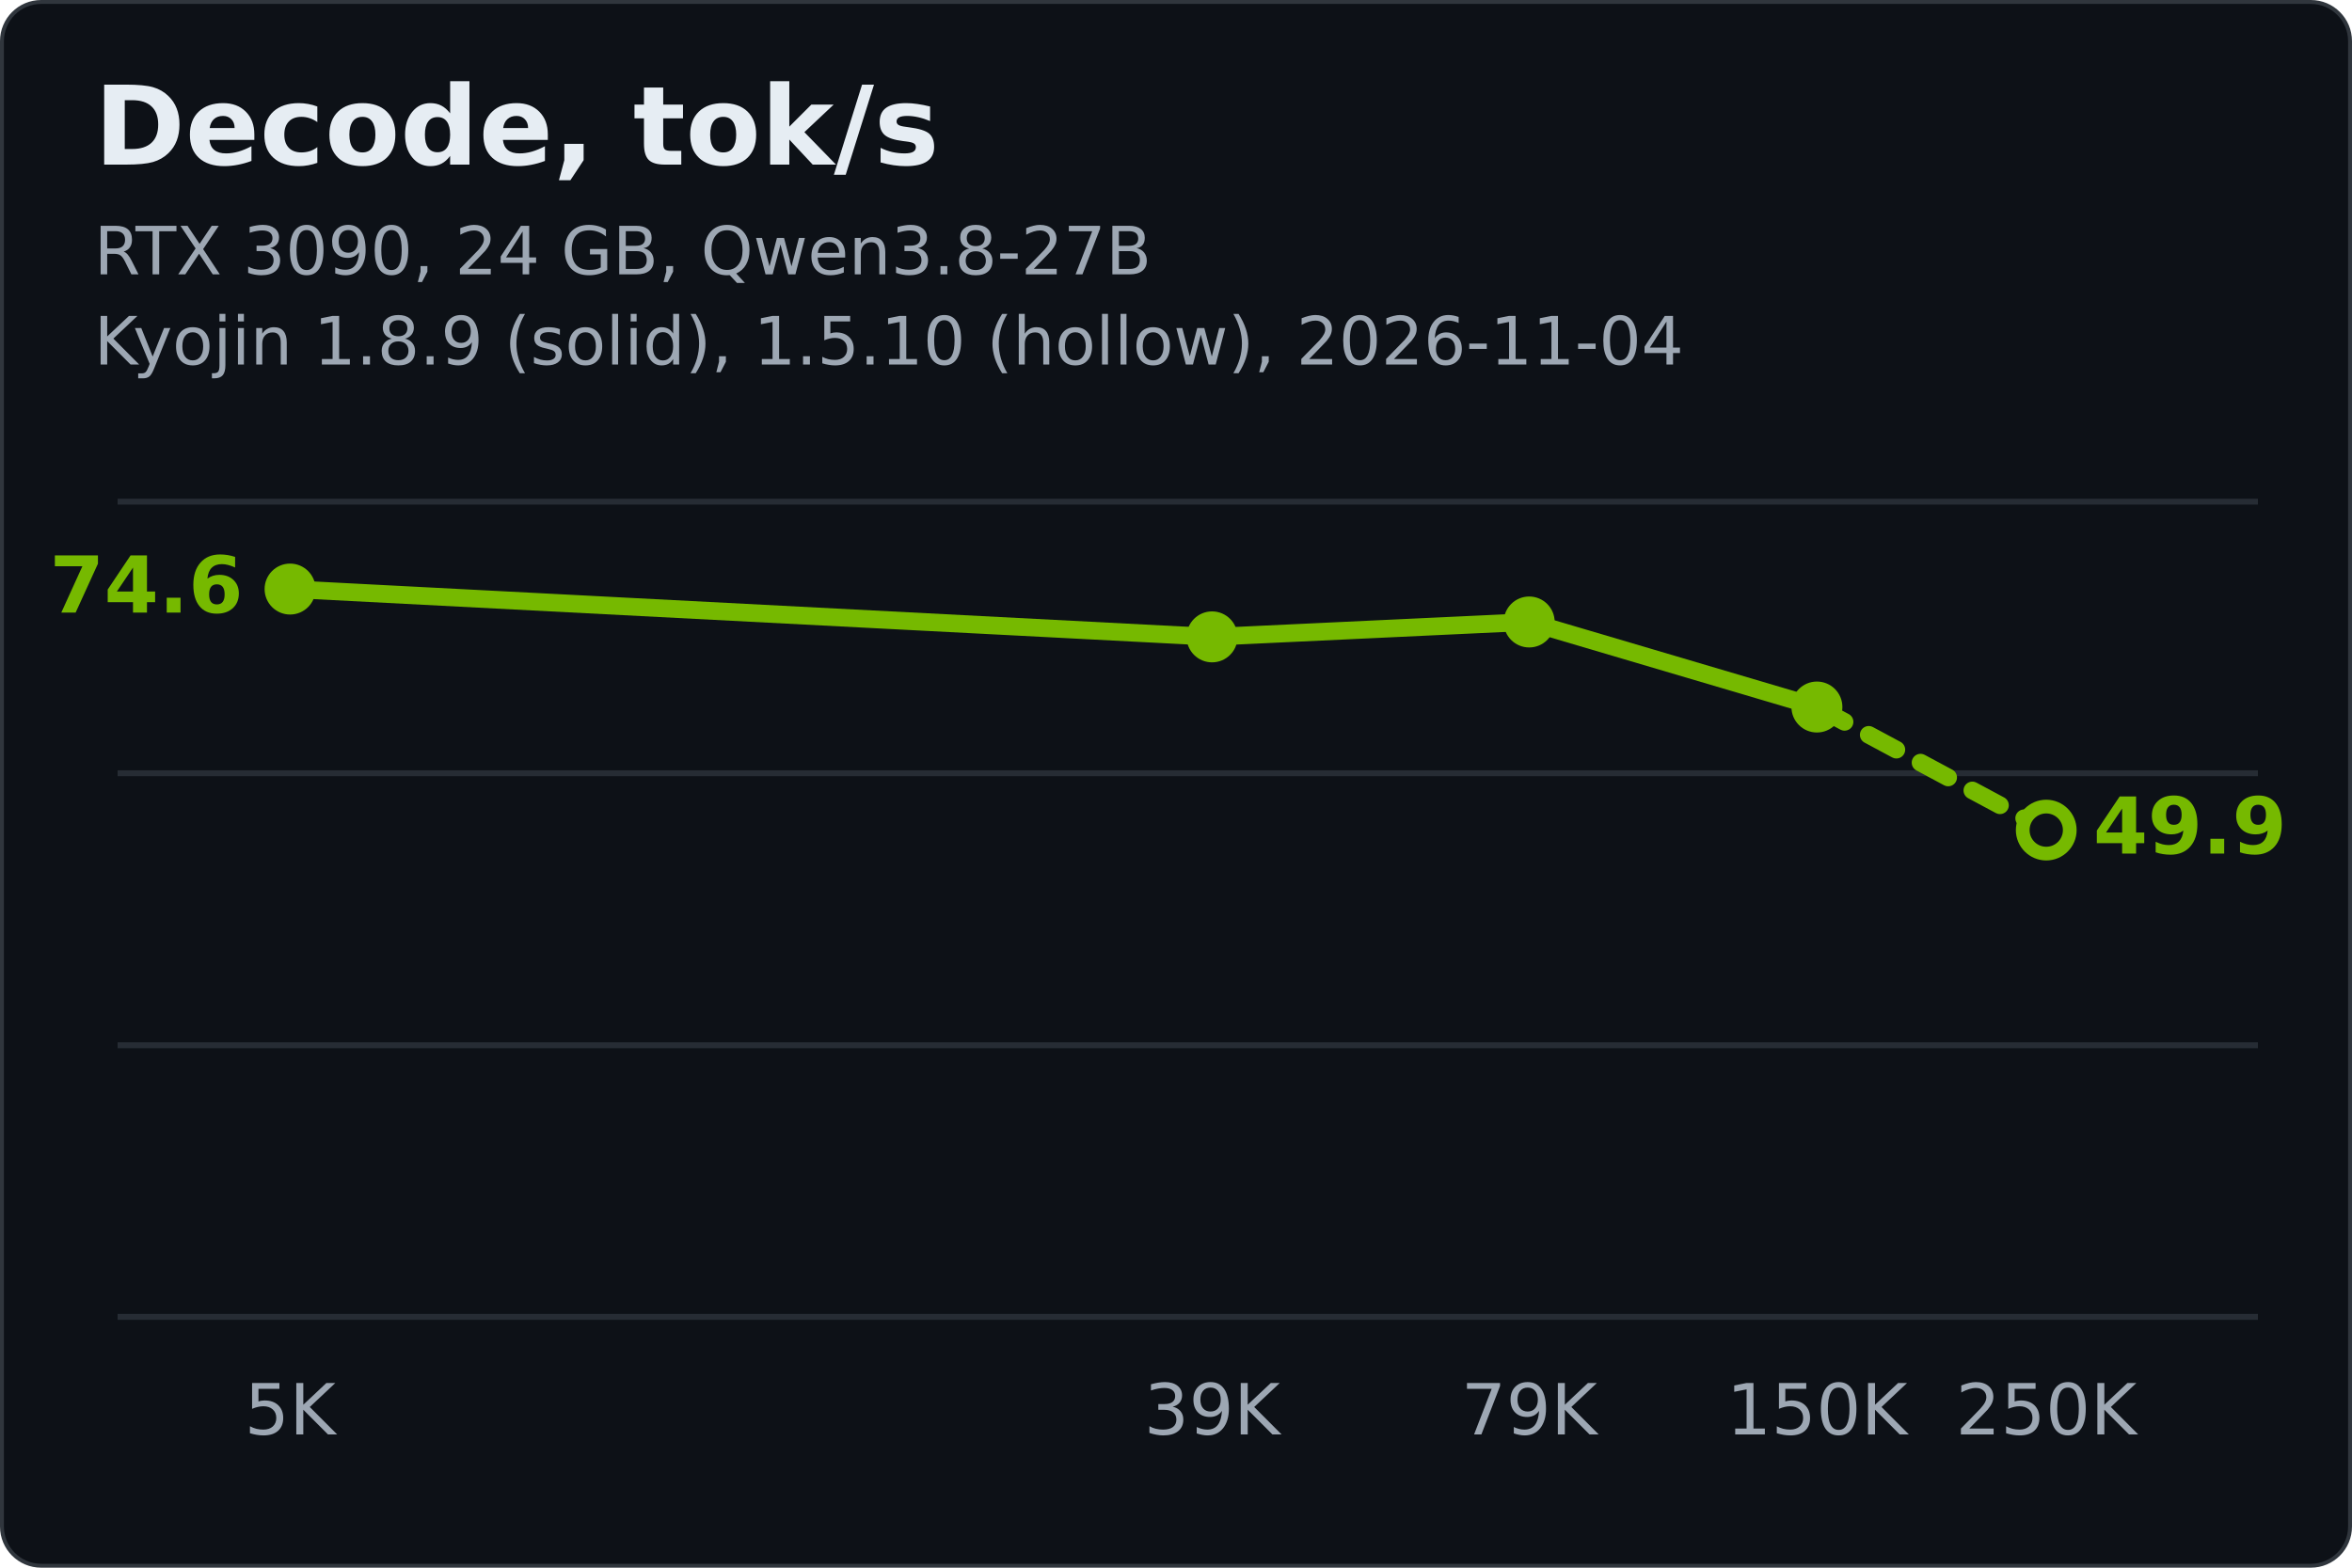
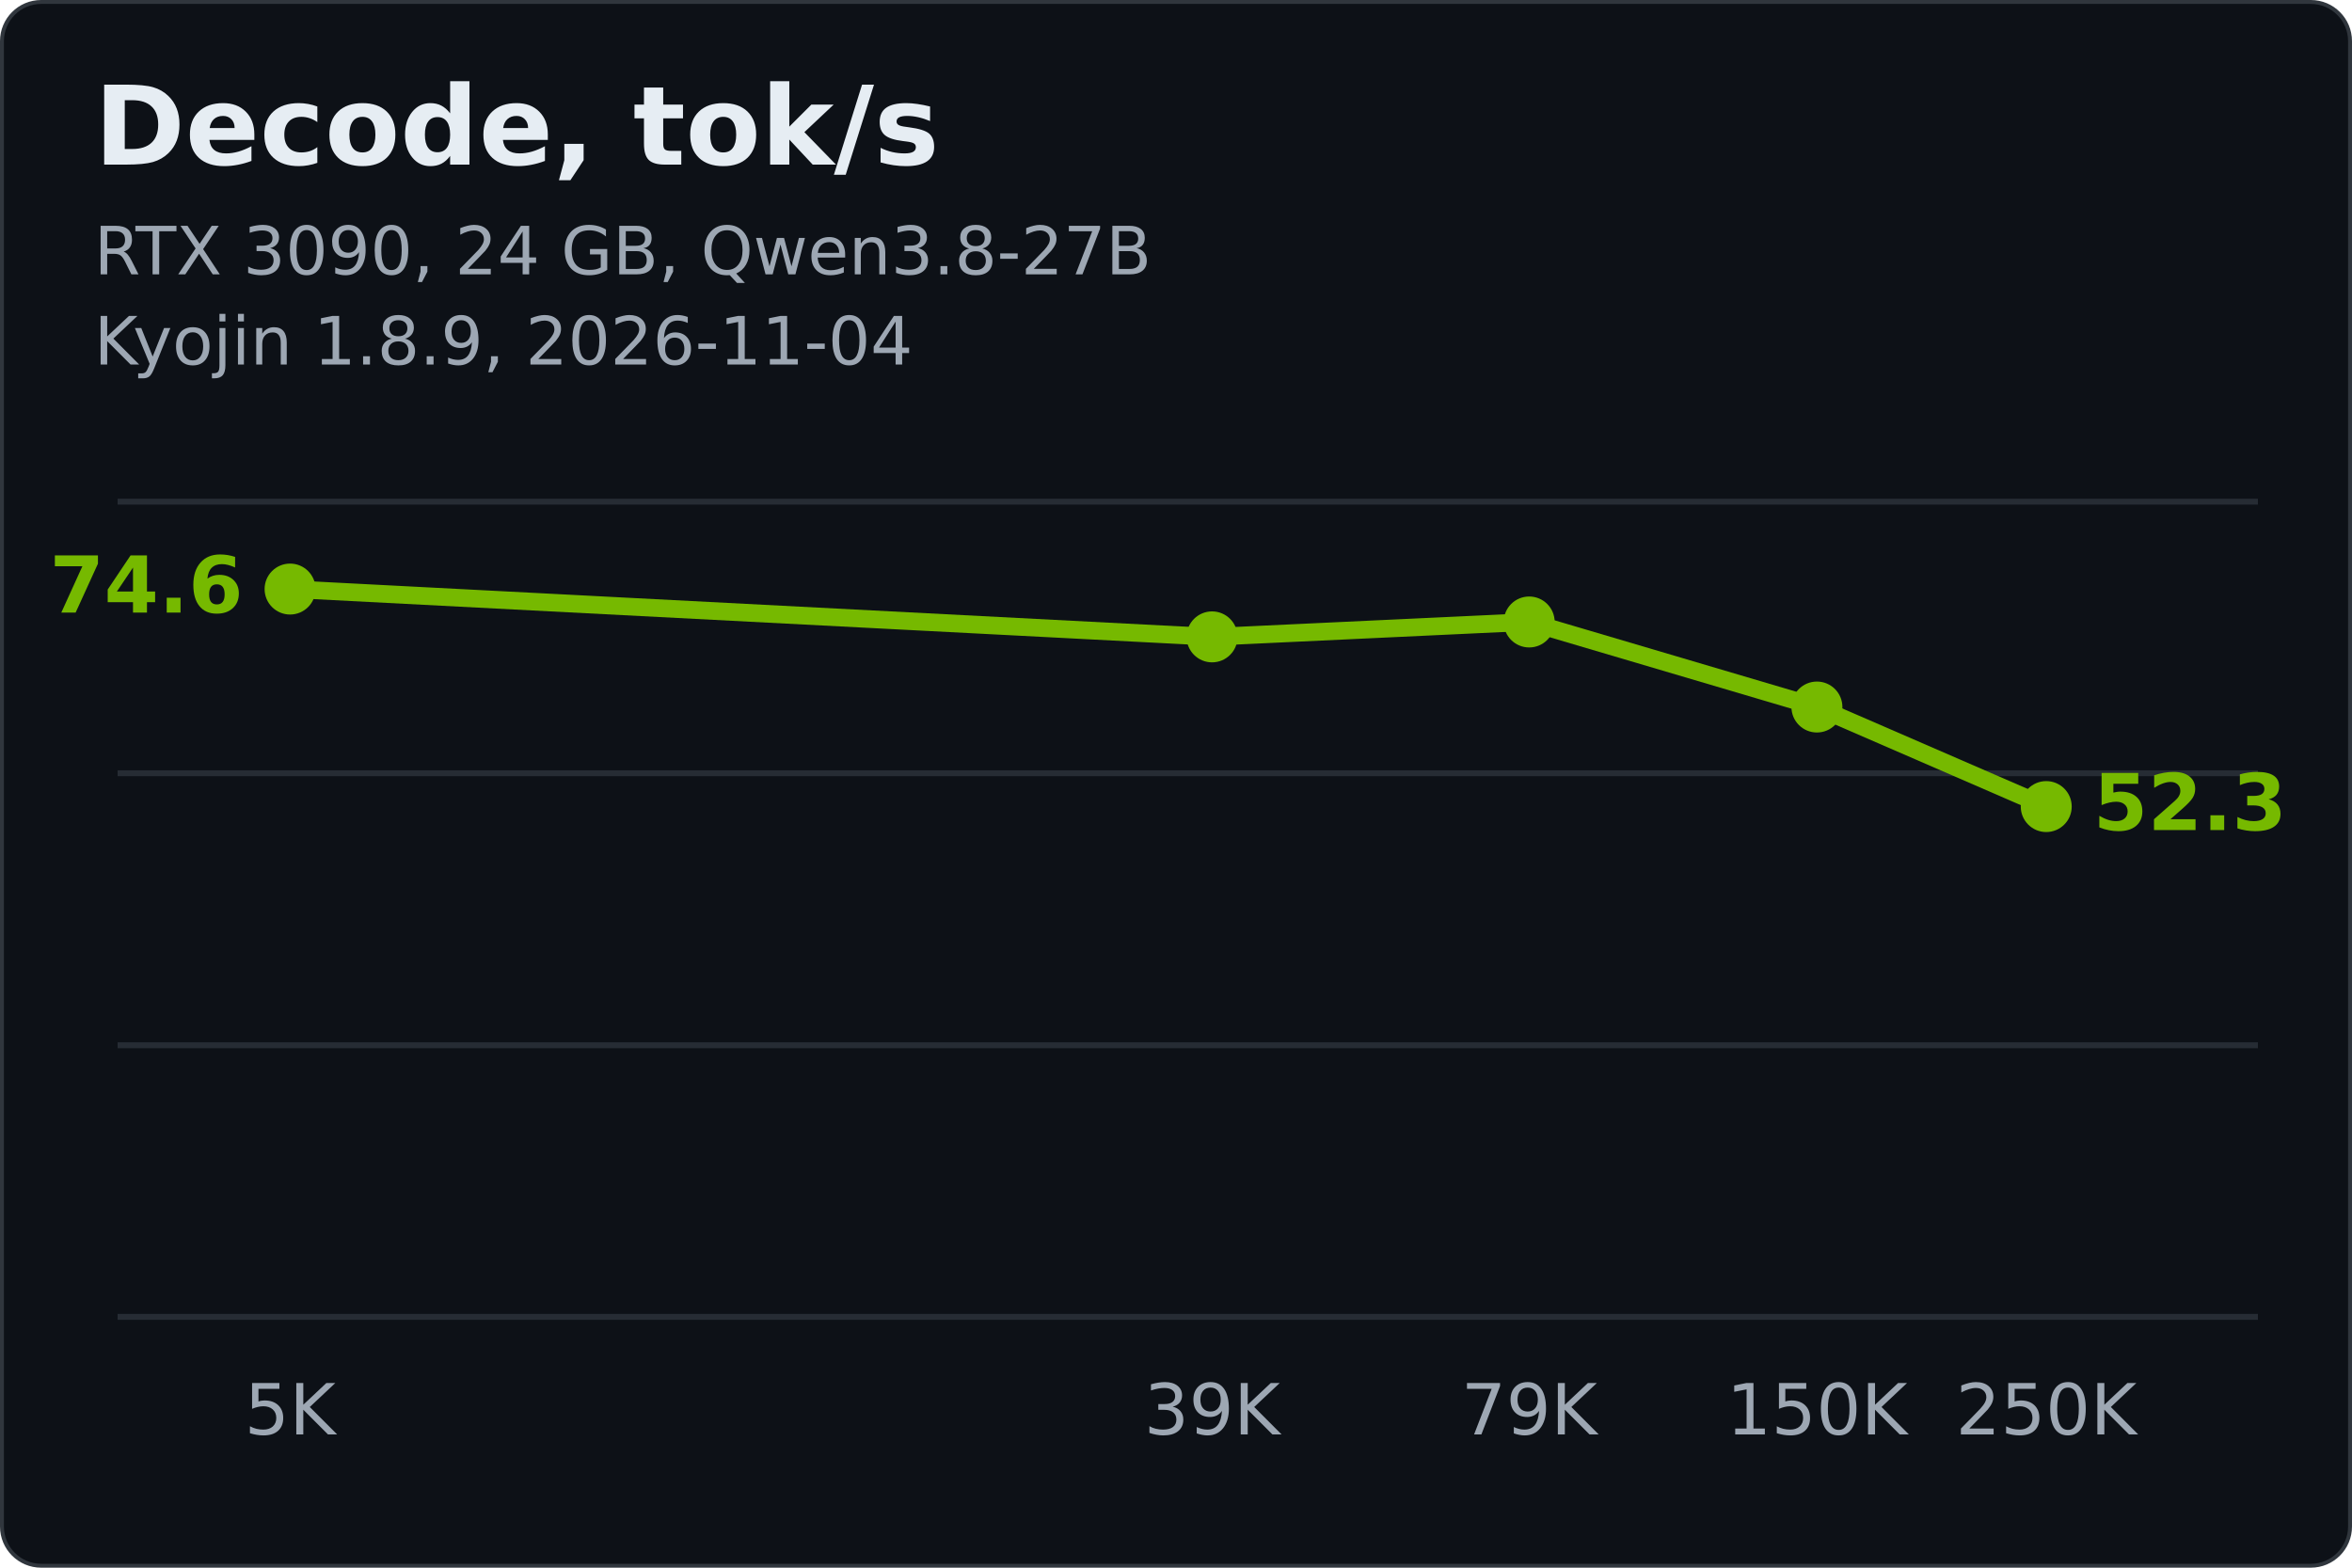
<svg xmlns="http://www.w3.org/2000/svg" width="600" height="400" viewBox="0 0 600 400" font-family="-apple-system,'Segoe UI','Ubuntu Sans','DejaVu Sans',Helvetica,Arial,sans-serif">
  <rect x="0.5" y="0.5" width="599" height="399" rx="10" fill="#0D1117" stroke="#30363D" />
  <text x="24.0" y="42.0" fill="#E6EDF3" font-size="28" text-anchor="start" font-weight="700">Decode, tok/s</text>
  <text x="24.0" y="70.0" fill="#9DA7B3" font-size="17" text-anchor="start" font-weight="400">RTX 3090, 24 GB, Qwen3.8-27B</text>
-   <text x="24.0" y="93.0" fill="#9DA7B3" font-size="17" text-anchor="start" font-weight="400">Kyojin 1.8.9 (solid), 1.5.10 (hollow), 2026-11-04</text>
+   <text x="24.0" y="93.0" fill="#9DA7B3" font-size="17" text-anchor="start" font-weight="400">Kyojin 1.8.9, 2026-11-04</text>
  <line x1="30" x2="576" y1="336.0" y2="336.0" stroke="#262C34" stroke-width="1.5" />
  <line x1="30" x2="576" y1="266.7" y2="266.7" stroke="#262C34" stroke-width="1.5" />
  <line x1="30" x2="576" y1="197.3" y2="197.3" stroke="#262C34" stroke-width="1.5" />
  <line x1="30" x2="576" y1="128.0" y2="128.0" stroke="#262C34" stroke-width="1.5" />
  <text x="74.0" y="366.0" fill="#9DA7B3" font-size="18" text-anchor="middle" font-weight="400">5K</text>
  <text x="309.2" y="366.0" fill="#9DA7B3" font-size="18" text-anchor="middle" font-weight="400">39K</text>
  <text x="390.1" y="366.0" fill="#9DA7B3" font-size="18" text-anchor="middle" font-weight="400">79K</text>
  <text x="463.5" y="366.0" fill="#9DA7B3" font-size="18" text-anchor="middle" font-weight="400">150K</text>
  <text x="522.0" y="366.0" fill="#9DA7B3" font-size="18" text-anchor="middle" font-weight="400">250K</text>
  <line x1="74.0" y1="150.3" x2="309.2" y2="162.5" stroke="#76B900" stroke-width="4.5" stroke-linecap="round" />
  <line x1="309.2" y1="162.5" x2="390.1" y2="158.7" stroke="#76B900" stroke-width="4.5" stroke-linecap="round" />
  <line x1="390.1" y1="158.7" x2="463.5" y2="180.4" stroke="#76B900" stroke-width="4.5" stroke-linecap="round" />
-   <line x1="463.5" y1="180.4" x2="522.0" y2="211.8" stroke="#76B900" stroke-width="4.5" stroke-linecap="round" stroke-dasharray="8 7" />
+   <line x1="463.5" y1="180.4" x2="522.0" y2="205.8" stroke="#76B900" stroke-width="4.5" stroke-linecap="round" />
  <circle cx="74.0" cy="150.3" r="6.5" fill="#76B900" />
  <circle cx="309.2" cy="162.5" r="6.5" fill="#76B900" />
  <circle cx="390.1" cy="158.7" r="6.5" fill="#76B900" />
  <circle cx="463.5" cy="180.4" r="6.5" fill="#76B900" />
-   <circle cx="522.0" cy="211.8" r="6" fill="#0D1117" stroke="#76B900" stroke-width="3.5" />
+   <circle cx="522.0" cy="205.8" r="6.5" fill="#76B900" />
  <text x="62.0" y="156.3" fill="#76B900" font-size="20" text-anchor="end" font-weight="700">74.6</text>
-   <text x="534.0" y="217.8" fill="#76B900" font-size="20" text-anchor="start" font-weight="700">49.9</text>
+   <text x="534.0" y="211.8" fill="#76B900" font-size="20" text-anchor="start" font-weight="700">52.3</text>
</svg>
